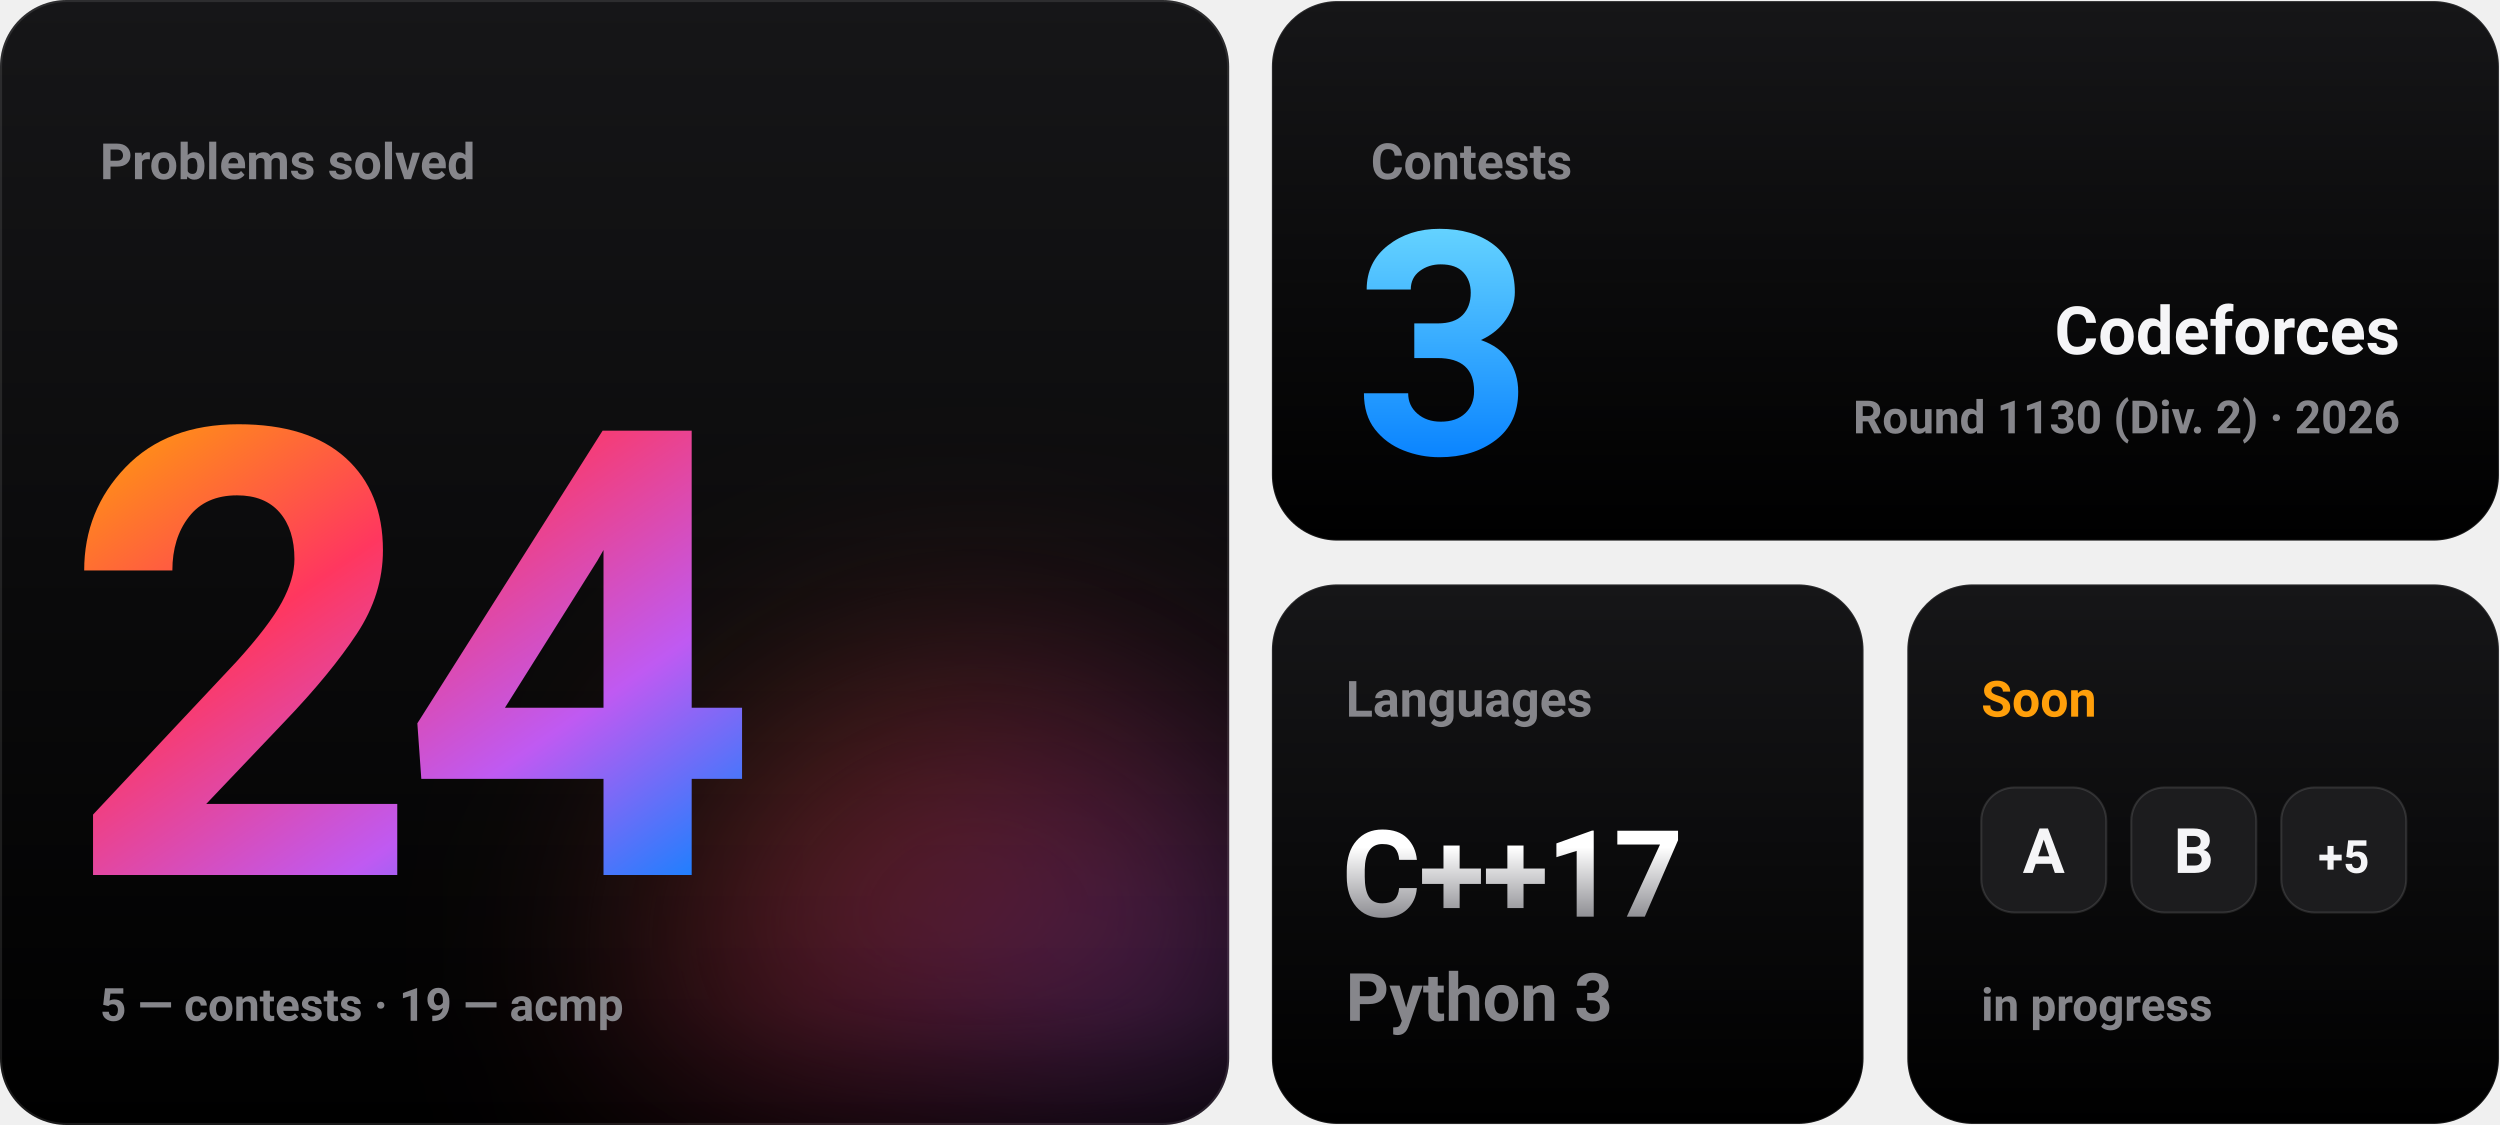
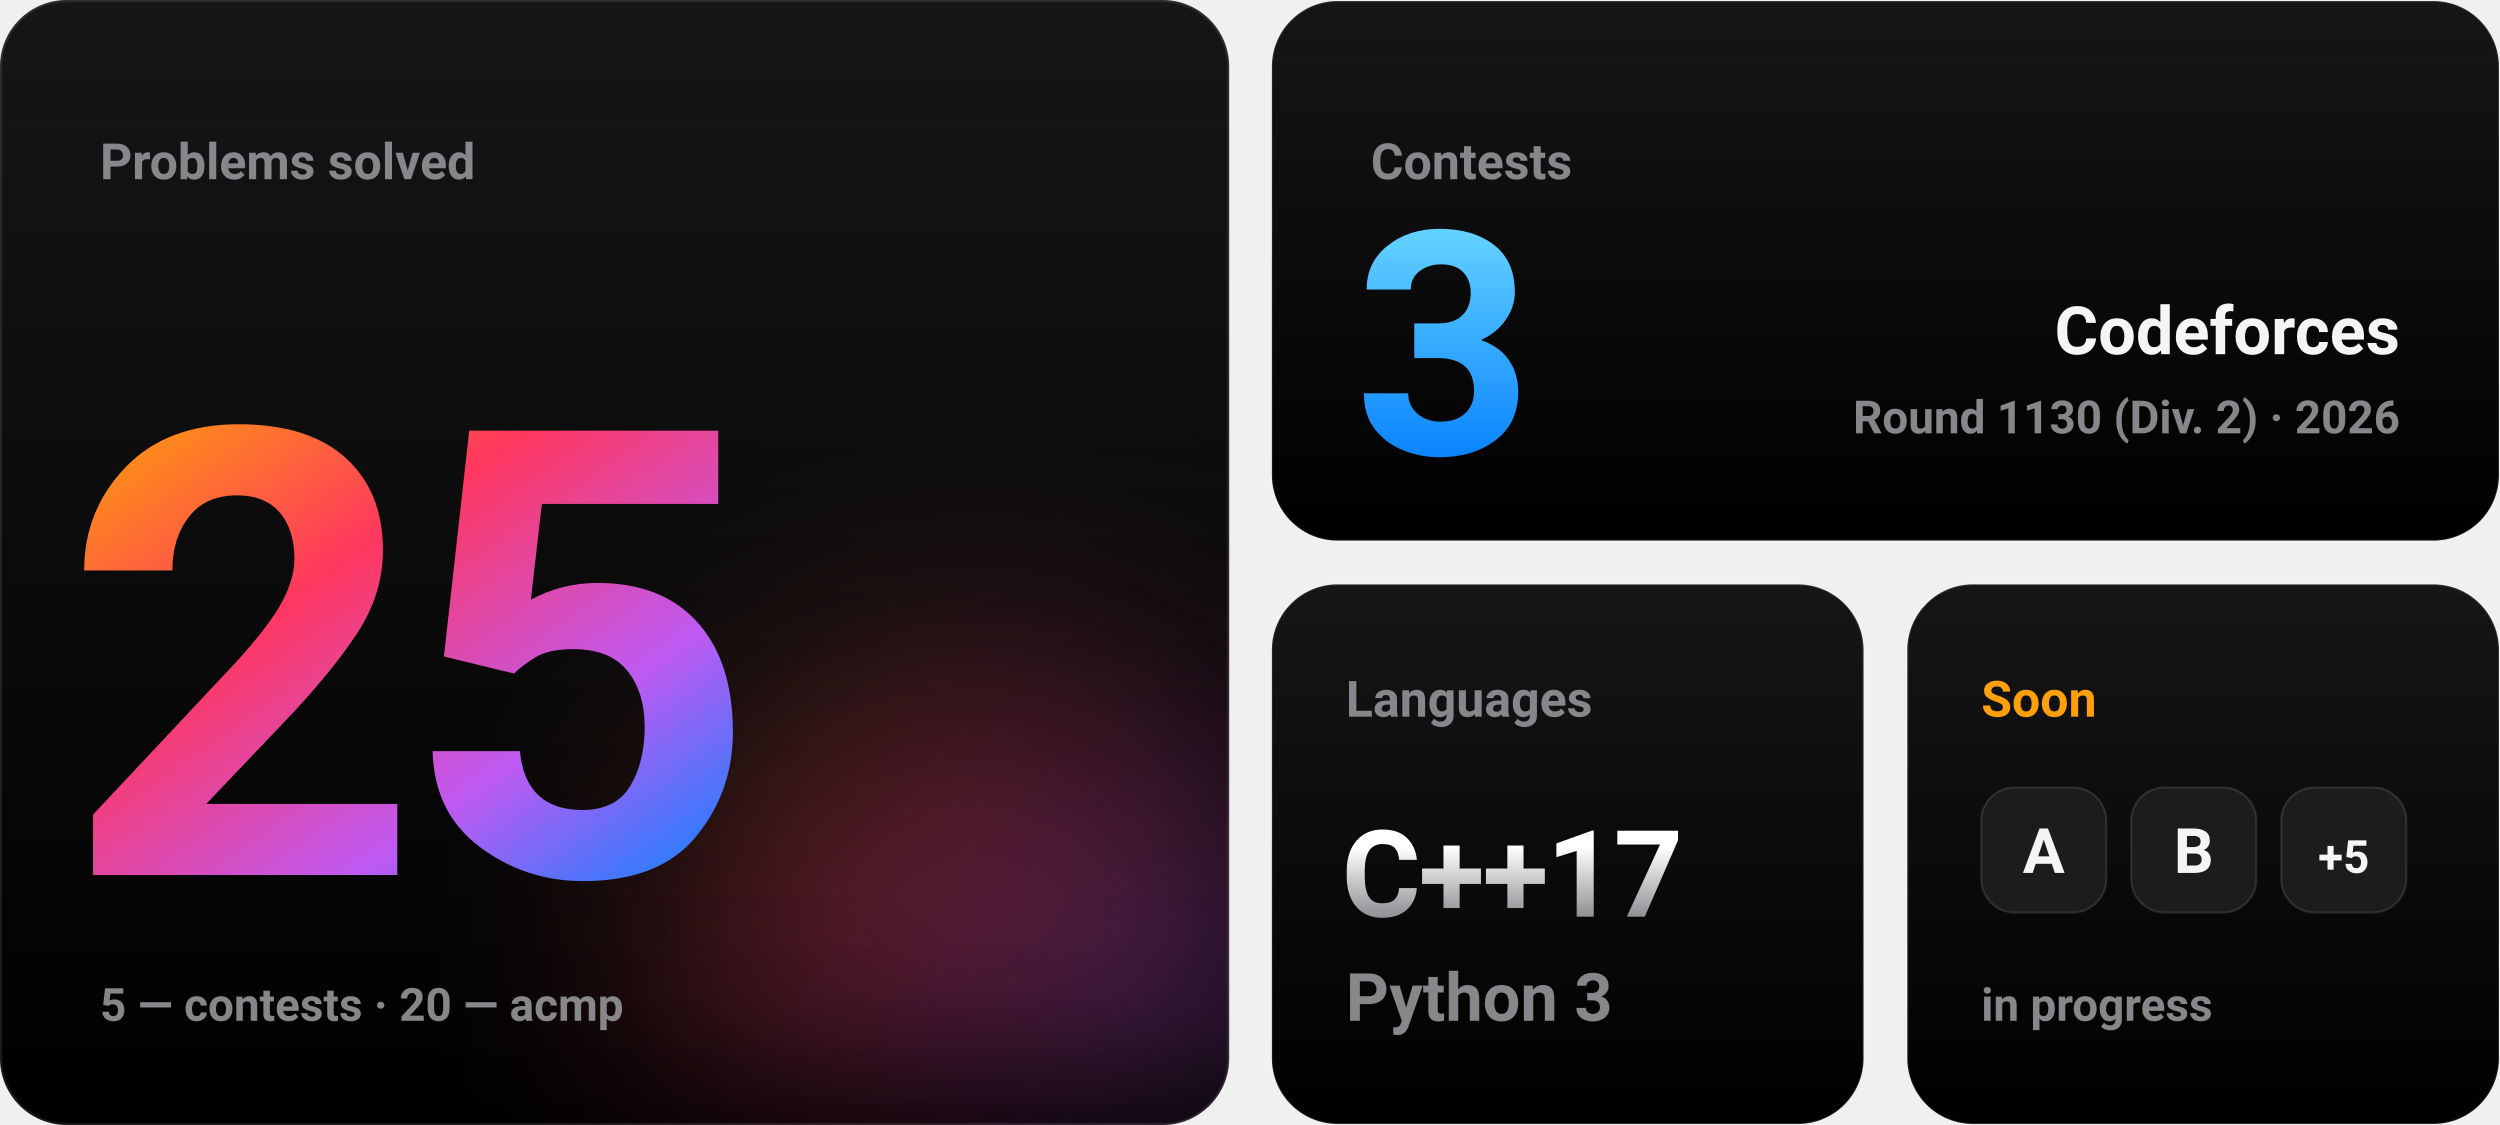
- <svg xmlns="http://www.w3.org/2000/svg" width="1200" height="540" viewBox="0 0 1200 540" role="img" aria-label="Problems solved: 24 (5 from contests, 19 from acmp). Contests: 3. Soon: A, B, C, D, E, F, G.">
+ <svg xmlns="http://www.w3.org/2000/svg" width="1200" height="540" viewBox="0 0 1200 540" role="img" aria-label="Problems solved: 25 (5 from contests, 20 from acmp). Contests: 3. Soon: A, B, C, D, E, F, G.">
  <defs>
    <linearGradient id="ai" x1="0" y1="0" x2="1" y2="1">
      <stop offset="0" stop-color="#ff9f0a" />
      <stop offset="0.35" stop-color="#ff375f" />
      <stop offset="0.7" stop-color="#bf5af2" />
      <stop offset="1" stop-color="#0a84ff" />
    </linearGradient>
    <linearGradient id="blue" x1="0" y1="0" x2="0" y2="1">
      <stop offset="0" stop-color="#64d2ff" />
      <stop offset="1" stop-color="#0a84ff" />
    </linearGradient>
    <linearGradient id="titanium" x1="0" y1="0" x2="0" y2="1">
      <stop offset="0.2" stop-color="#ffffff" />
      <stop offset="1" stop-color="#8e8e93" />
    </linearGradient>
    <linearGradient id="tile" x1="0" y1="0" x2="0" y2="1">
      <stop offset="0" stop-color="#161618" />
      <stop offset="1" stop-color="#000000" />
    </linearGradient>
    <filter id="blur" x="-100%" y="-100%" width="300%" height="300%">
      <feGaussianBlur stdDeviation="60" />
    </filter>
    <clipPath id="t1">
      <rect width="590" height="540" rx="32" />
    </clipPath>
  </defs>
  <g font-family="-apple-system, BlinkMacSystemFont, 'SF Pro Display', 'Segoe UI', Roboto, Helvetica, Arial, sans-serif">
    <g font-weight="600">
      <g clip-path="url(#t1)">
        <rect width="590" height="540" fill="url(#tile)" />
        <circle cx="470" cy="470" r="150" fill="url(#ai)" opacity="0.35" filter="url(#blur)" />
      </g>
      <rect x="0.5" y="0.5" width="589" height="539" rx="31.5" fill="none" stroke="#ffffff" stroke-opacity="0.1" />
      <text x="48" y="86" font-size="24" fill="#86868b">Problems solved</text>
      <g font-size="300" font-weight="700" letter-spacing="-10" fill="url(#ai)">
-         <text x="30" y="420" opacity="0">21<animate attributeName="opacity" values="0;1;0" keyTimes="0;0.000;0.250" calcMode="discrete" dur="0.8s" fill="freeze" />
+         <text x="30" y="420" opacity="0">22<animate attributeName="opacity" values="0;1;0" keyTimes="0;0.000;0.250" calcMode="discrete" dur="0.8s" fill="freeze" />
        </text>
-         <text x="30" y="420" opacity="0">22<animate attributeName="opacity" values="0;1;0" keyTimes="0;0.250;0.500" calcMode="discrete" dur="0.8s" fill="freeze" />
+         <text x="30" y="420" opacity="0">23<animate attributeName="opacity" values="0;1;0" keyTimes="0;0.250;0.500" calcMode="discrete" dur="0.8s" fill="freeze" />
        </text>
-         <text x="30" y="420" opacity="0">23<animate attributeName="opacity" values="0;1;0" keyTimes="0;0.500;0.750" calcMode="discrete" dur="0.8s" fill="freeze" />
+         <text x="30" y="420" opacity="0">24<animate attributeName="opacity" values="0;1;0" keyTimes="0;0.500;0.750" calcMode="discrete" dur="0.8s" fill="freeze" />
        </text>
-         <text x="30" y="420">24<animate attributeName="opacity" values="0;1" keyTimes="0;0.750" calcMode="discrete" dur="0.8s" fill="freeze" />
+         <text x="30" y="420">25<animate attributeName="opacity" values="0;1" keyTimes="0;0.750" calcMode="discrete" dur="0.8s" fill="freeze" />
        </text>
      </g>
-       <text x="48" y="490" font-size="22" fill="#86868b">5 — contests  ·  19 — acmp</text>
+       <text x="48" y="490" font-size="22" fill="#86868b">5 — contests  ·  20 — acmp</text>
      <rect x="610.5" y="0.5" width="589" height="259" rx="31.5" fill="url(#tile)" stroke="#ffffff" stroke-opacity="0.1" />
      <text x="658" y="86" font-size="24" fill="#86868b">Contests</text>
      <text x="650" y="218" font-size="150" font-weight="700" letter-spacing="-4" fill="url(#blue)">3</text>
      <text x="1152" y="170" font-size="32" font-weight="700" fill="#f5f5f7" text-anchor="end">Codeforces</text>
      <text x="1152" y="208" font-size="22" fill="#86868b" text-anchor="end">Round 1130 (Div. 2) · 2026</text>
      <rect x="610.5" y="280.5" width="284" height="259" rx="31.5" fill="url(#tile)" stroke="#ffffff" stroke-opacity="0.1" />
      <text x="646" y="344" font-size="24" fill="#86868b">Languages</text>
      <text x="644" y="440" font-size="58" font-weight="700" letter-spacing="-1" fill="url(#titanium)">C++17</text>
      <text x="646" y="490" font-size="32" fill="#86868b">Python 3</text>
      <rect x="915.5" y="280.5" width="284" height="259" rx="31.5" fill="url(#tile)" stroke="#ffffff" stroke-opacity="0.1" />
      <text x="951" y="344" font-size="24" fill="#ff9f0a">Soon</text>
      <rect x="951" y="378" width="60" height="60" rx="16" fill="#1c1c1e" stroke="#ffffff" stroke-opacity="0.12" />
      <text x="981" y="419" font-size="30" font-weight="700" fill="#f5f5f7" text-anchor="middle">A</text>
      <rect x="1023" y="378" width="60" height="60" rx="16" fill="#1c1c1e" stroke="#ffffff" stroke-opacity="0.12" />
      <text x="1053" y="419" font-size="30" font-weight="700" fill="#f5f5f7" text-anchor="middle">B</text>
      <rect x="1095" y="378" width="60" height="60" rx="16" fill="#1c1c1e" stroke="#ffffff" stroke-opacity="0.12" />
      <text x="1125" y="419" font-size="22" font-weight="700" fill="#f5f5f7" text-anchor="middle">+5</text>
      <text x="951" y="490" font-size="22" fill="#86868b">in progress</text>
    </g>
  </g>
</svg>
